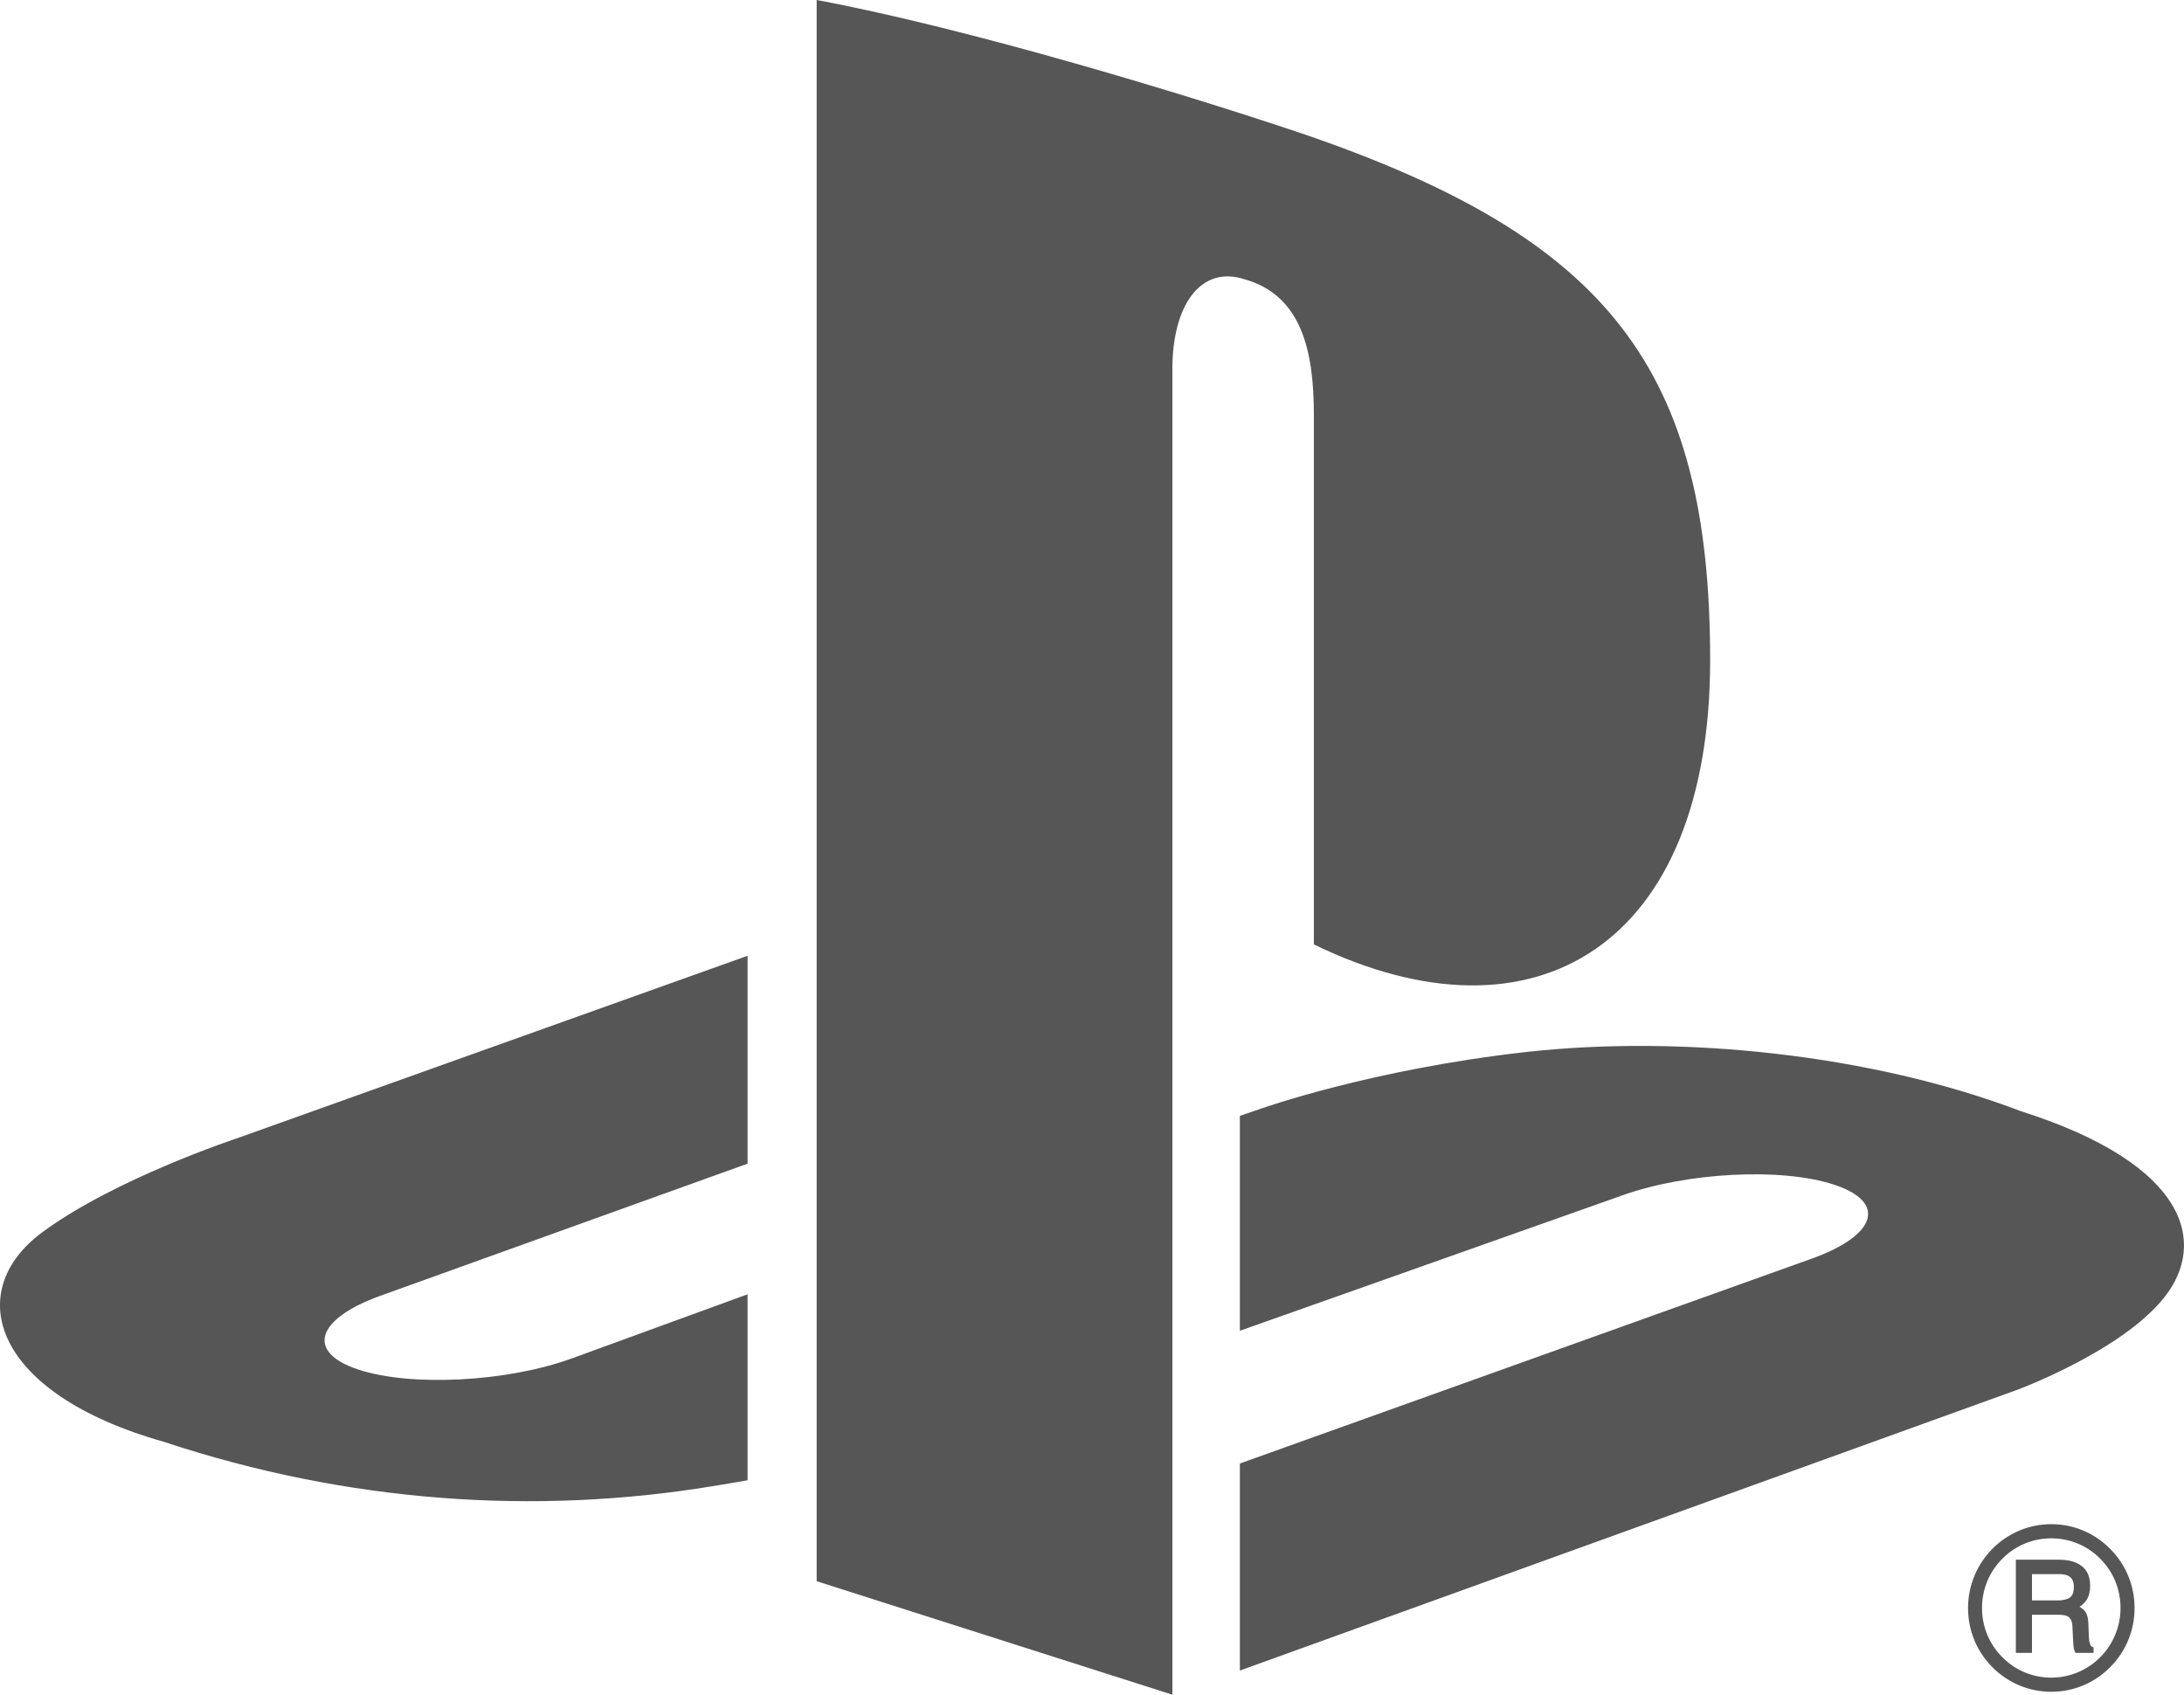
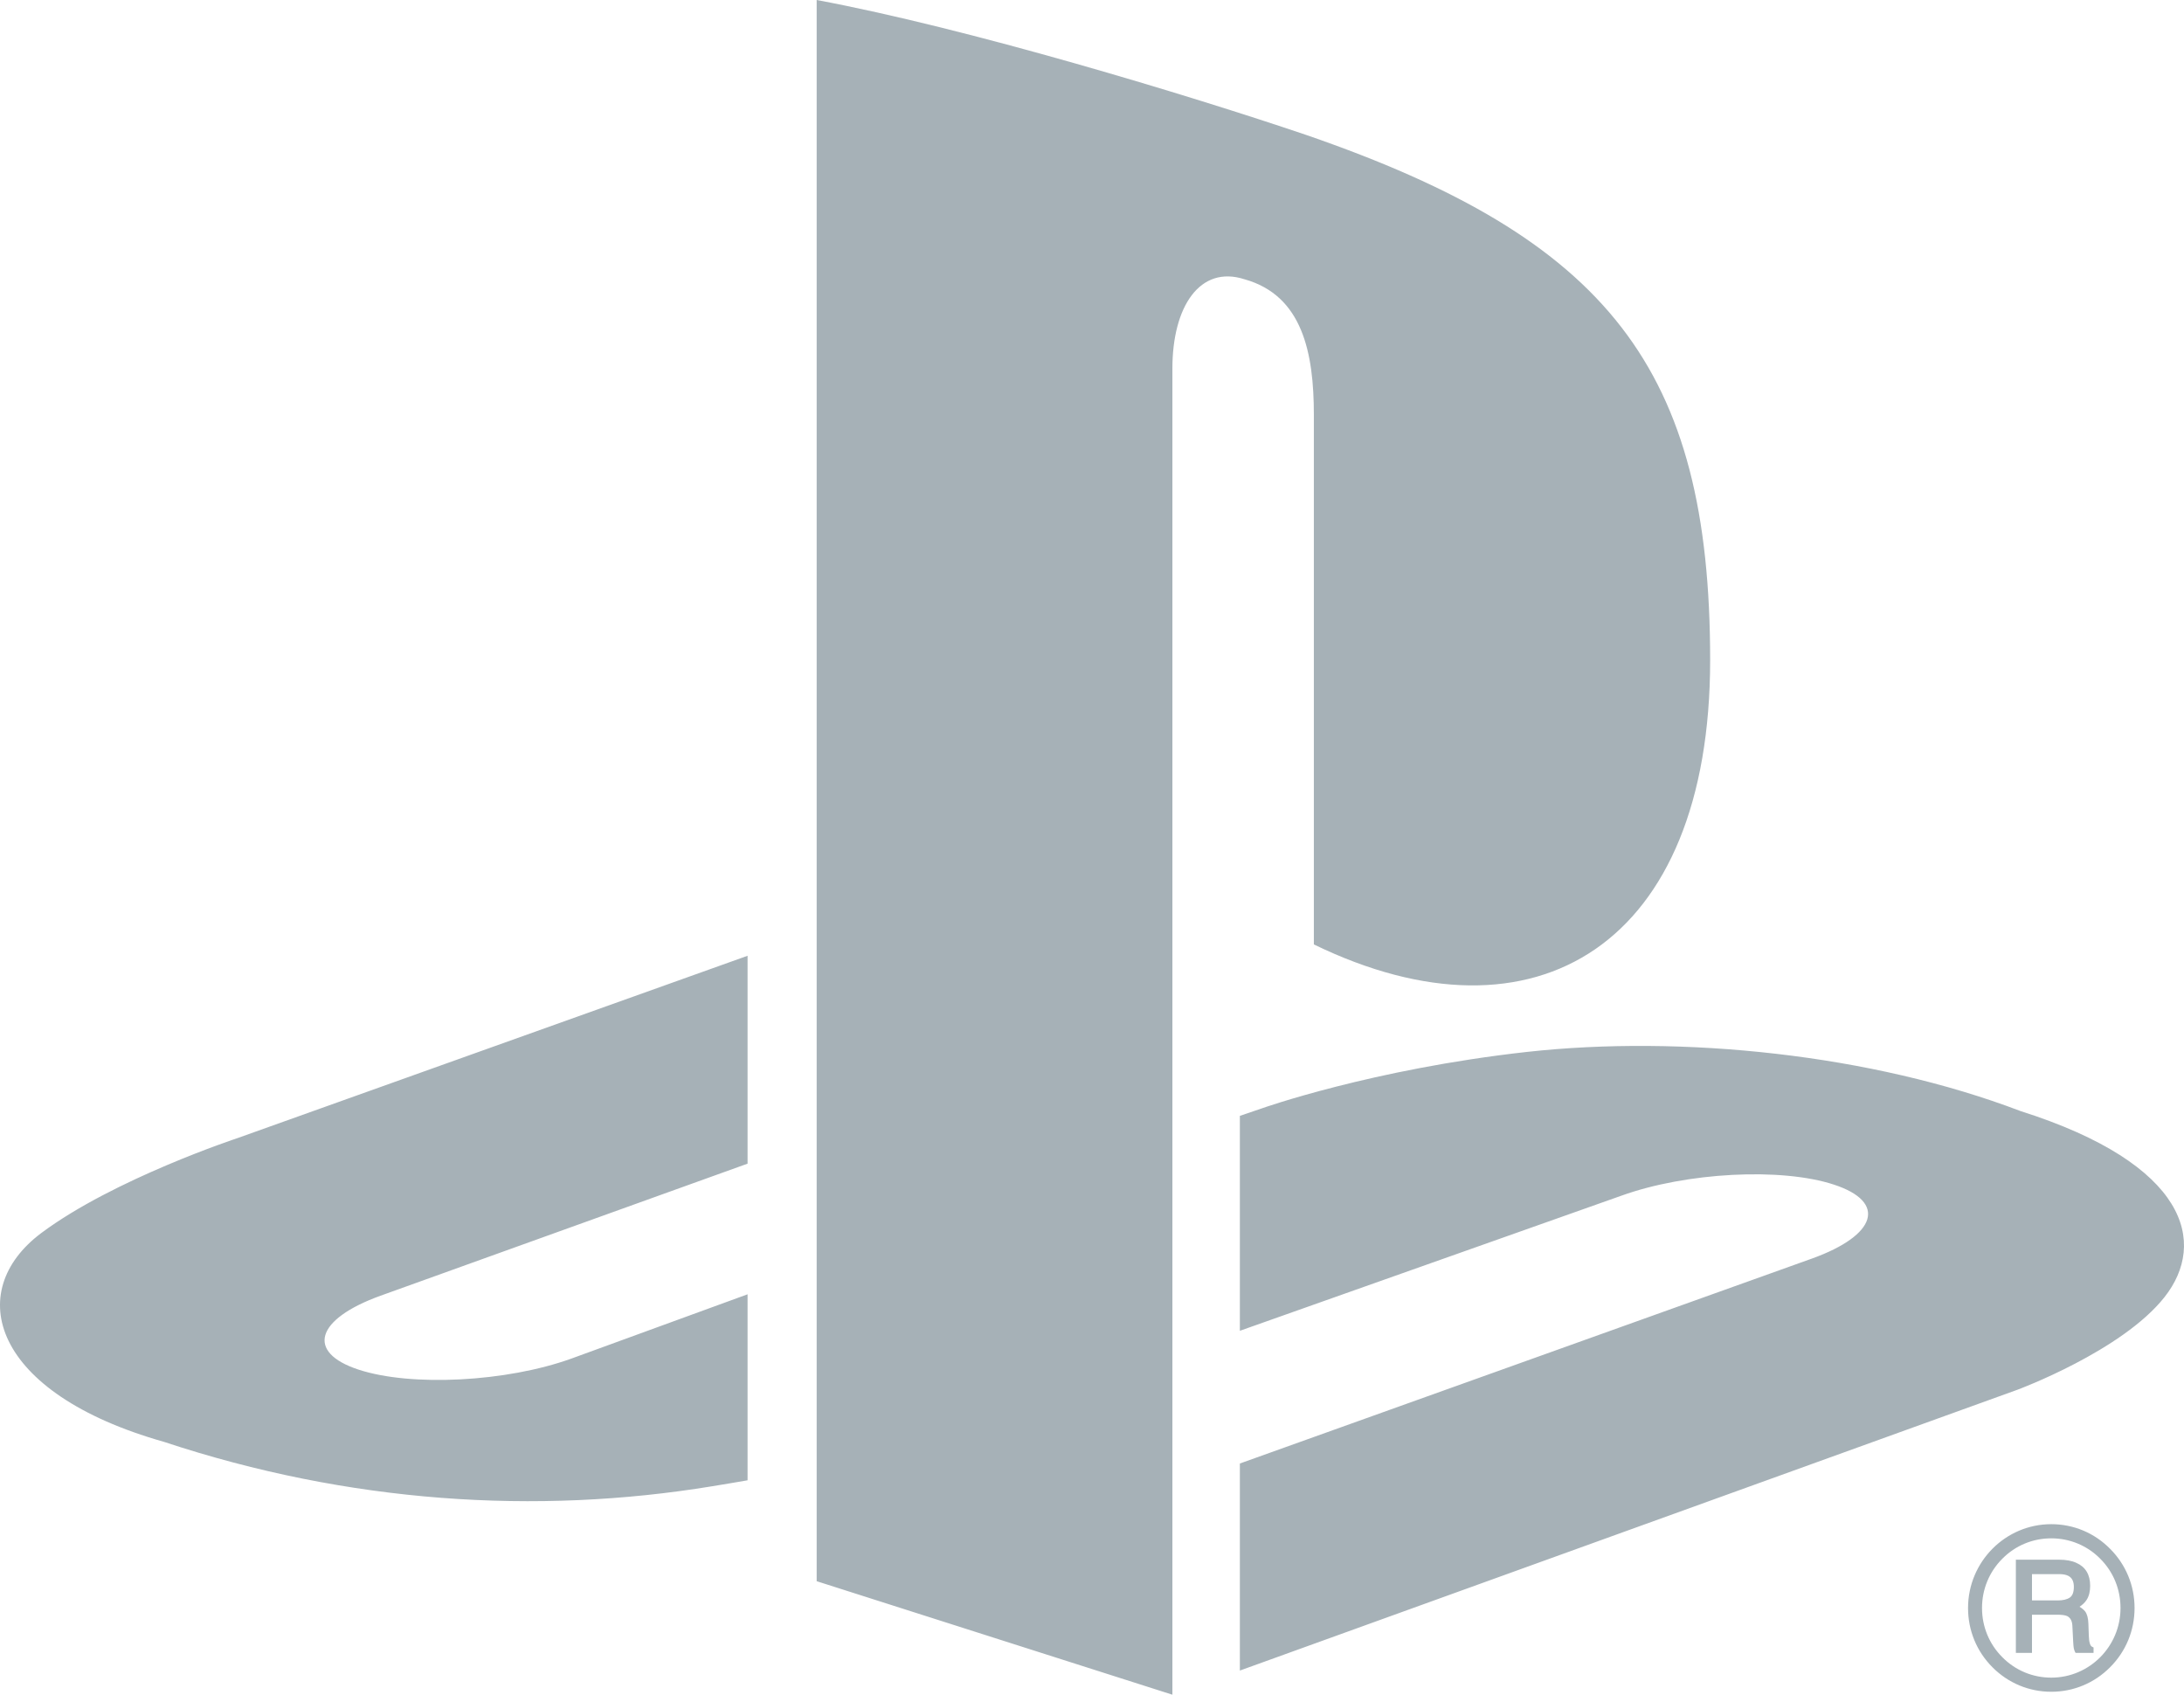
<svg xmlns="http://www.w3.org/2000/svg" width="58" height="45" viewBox="0 0 58 45" fill="none">
-   <path fill-rule="evenodd" clip-rule="evenodd" d="M57.484 34.441C56.351 35.878 53.575 36.903 53.575 36.903L32.927 44.359V38.861L48.123 33.418C49.847 32.797 50.112 31.919 48.71 31.458C47.311 30.995 44.778 31.128 43.052 31.752L32.927 35.337V29.63L33.51 29.431C33.51 29.431 36.436 28.39 40.55 27.932C44.665 27.477 49.702 27.995 53.657 29.502C58.114 30.917 58.616 33.004 57.484 34.441ZM34.892 25.078V11.017C34.892 9.366 34.589 7.845 33.048 7.415C31.867 7.035 31.135 8.137 31.135 9.787V45L21.688 41.986V0C25.705 0.75 31.556 2.521 34.702 3.588C42.703 6.349 45.416 9.785 45.416 17.529C45.416 25.076 40.781 27.936 34.892 25.078ZM4.354 38.286C-0.222 36.991 -0.983 34.292 1.102 32.737C3.03 31.301 6.307 30.221 6.307 30.221L19.853 25.379V30.899L10.105 34.406C8.383 35.027 8.119 35.906 9.518 36.367C10.918 36.828 13.453 36.697 15.177 36.074L19.853 34.368V39.307C19.556 39.36 19.226 39.413 18.92 39.464C14.243 40.233 9.262 39.912 4.354 38.286ZM54.475 40.472C55.067 40.472 55.621 40.703 56.039 41.128C56.457 41.546 56.687 42.105 56.687 42.698C56.687 43.294 56.457 43.85 56.039 44.269C55.621 44.691 55.067 44.922 54.475 44.922C53.884 44.922 53.33 44.691 52.911 44.269C52.494 43.85 52.265 43.294 52.265 42.698C52.265 41.472 53.255 40.472 54.475 40.472ZM52.636 42.698C52.636 43.192 52.827 43.657 53.175 44.004C53.522 44.356 53.985 44.547 54.475 44.547C55.491 44.547 56.314 43.718 56.314 42.698C56.314 42.203 56.125 41.738 55.776 41.39C55.429 41.038 54.965 40.848 54.475 40.848C53.985 40.848 53.522 41.038 53.175 41.39C52.827 41.738 52.636 42.203 52.636 42.698ZM55.143 41.5C55.386 41.607 55.508 41.814 55.508 42.108C55.508 42.259 55.477 42.386 55.412 42.485C55.366 42.557 55.3 42.615 55.226 42.665C55.284 42.7 55.336 42.741 55.374 42.788C55.426 42.857 55.457 42.967 55.461 43.117L55.472 43.433C55.477 43.518 55.482 43.583 55.495 43.623C55.508 43.681 55.533 43.718 55.565 43.73L55.598 43.746V43.782V43.836V43.89H55.544H55.152H55.121L55.105 43.862C55.092 43.836 55.083 43.806 55.073 43.766C55.067 43.73 55.06 43.668 55.056 43.572L55.036 43.179C55.031 43.043 54.985 42.958 54.898 42.913C54.844 42.888 54.755 42.876 54.633 42.876H53.963V43.836V43.89H53.907H53.589H53.535V43.836V41.469V41.415H53.589H54.678C54.865 41.415 55.022 41.443 55.143 41.5L55.143 41.5ZM53.963 42.497H54.645C54.782 42.497 54.892 42.472 54.969 42.42C55.04 42.369 55.075 42.275 55.075 42.138C55.075 41.99 55.026 41.893 54.923 41.842C54.867 41.814 54.788 41.798 54.687 41.798H53.963V42.497Z" fill="#565656" />
+   <path fill-rule="evenodd" clip-rule="evenodd" d="M57.484 34.441C56.351 35.878 53.575 36.903 53.575 36.903L32.927 44.359V38.861L48.123 33.418C49.847 32.797 50.112 31.919 48.71 31.458C47.311 30.995 44.778 31.128 43.052 31.752L32.927 35.337V29.63L33.51 29.431C33.51 29.431 36.436 28.39 40.55 27.932C44.665 27.477 49.702 27.995 53.657 29.502C58.114 30.917 58.616 33.004 57.484 34.441ZM34.892 25.078V11.017C34.892 9.366 34.589 7.845 33.048 7.415C31.867 7.035 31.135 8.137 31.135 9.787V45L21.688 41.986V0C25.705 0.75 31.556 2.521 34.702 3.588C42.703 6.349 45.416 9.785 45.416 17.529C45.416 25.076 40.781 27.936 34.892 25.078ZM4.354 38.286C-0.222 36.991 -0.983 34.292 1.102 32.737C3.03 31.301 6.307 30.221 6.307 30.221L19.853 25.379V30.899L10.105 34.406C8.383 35.027 8.119 35.906 9.518 36.367C10.918 36.828 13.453 36.697 15.177 36.074L19.853 34.368V39.307C19.556 39.36 19.226 39.413 18.92 39.464C14.243 40.233 9.262 39.912 4.354 38.286ZM54.475 40.472C55.067 40.472 55.621 40.703 56.039 41.128C56.457 41.546 56.687 42.105 56.687 42.698C56.687 43.294 56.457 43.85 56.039 44.269C55.621 44.691 55.067 44.922 54.475 44.922C53.884 44.922 53.33 44.691 52.911 44.269C52.494 43.85 52.265 43.294 52.265 42.698C52.265 41.472 53.255 40.472 54.475 40.472ZM52.636 42.698C52.636 43.192 52.827 43.657 53.175 44.004C53.522 44.356 53.985 44.547 54.475 44.547C55.491 44.547 56.314 43.718 56.314 42.698C56.314 42.203 56.125 41.738 55.776 41.39C55.429 41.038 54.965 40.848 54.475 40.848C53.985 40.848 53.522 41.038 53.175 41.39C52.827 41.738 52.636 42.203 52.636 42.698ZM55.143 41.5C55.386 41.607 55.508 41.814 55.508 42.108C55.508 42.259 55.477 42.386 55.412 42.485C55.366 42.557 55.3 42.615 55.226 42.665C55.284 42.7 55.336 42.741 55.374 42.788C55.426 42.857 55.457 42.967 55.461 43.117L55.472 43.433C55.477 43.518 55.482 43.583 55.495 43.623C55.508 43.681 55.533 43.718 55.565 43.73L55.598 43.746V43.782V43.836V43.89H55.544H55.152H55.121L55.105 43.862C55.092 43.836 55.083 43.806 55.073 43.766C55.067 43.73 55.06 43.668 55.056 43.572L55.036 43.179C55.031 43.043 54.985 42.958 54.898 42.913C54.844 42.888 54.755 42.876 54.633 42.876H53.963V43.836V43.89H53.907H53.589H53.535V43.836V41.469V41.415H53.589H54.678C54.865 41.415 55.022 41.443 55.143 41.5ZM53.963 42.497H54.645C54.782 42.497 54.892 42.472 54.969 42.42C55.04 42.369 55.075 42.275 55.075 42.138C55.075 41.99 55.026 41.893 54.923 41.842C54.867 41.814 54.788 41.798 54.687 41.798H53.963V42.497Z" fill="#A6B1B7" />
</svg>
